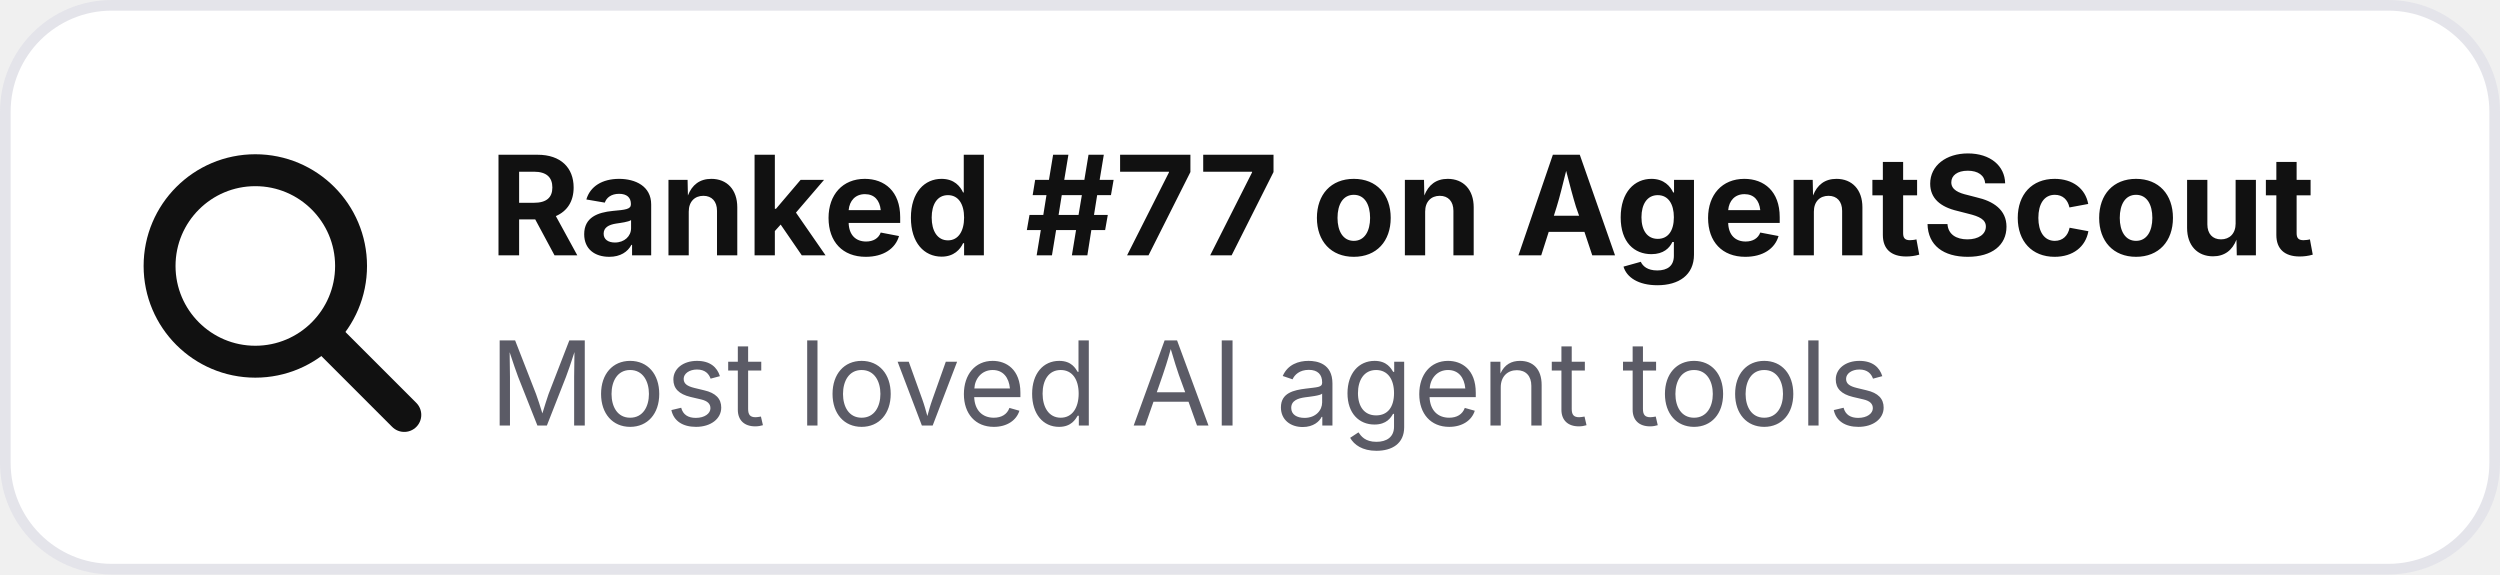
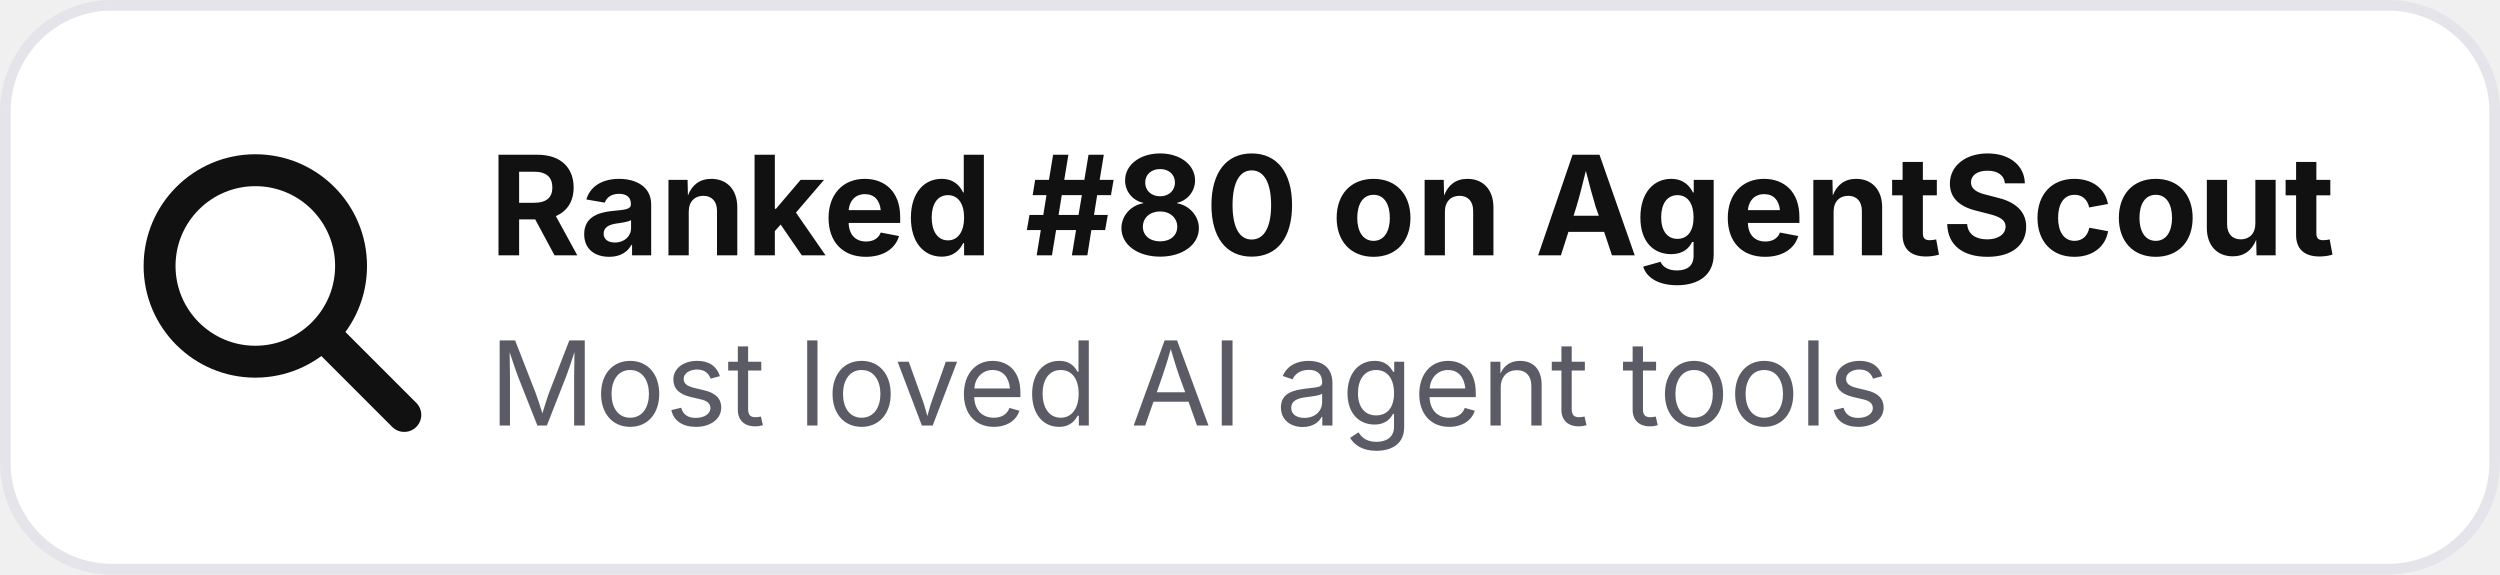
- <svg xmlns="http://www.w3.org/2000/svg" width="235" height="54" viewBox="0 0 235 54" role="img" aria-label="Ranked #77 on AgentScout">
+ <svg xmlns="http://www.w3.org/2000/svg" width="235" height="54" viewBox="0 0 235 54" role="img" aria-label="Ranked #80 on AgentScout">
  <rect x=".5" y=".5" width="234" height="53" rx="10" fill="#ffffff" stroke="#e4e4ea" />
  <circle cx="24" cy="25" r="9" fill="none" stroke="#111111" stroke-width="3" />
  <path d="M31 32l7 7" stroke="#111111" stroke-width="3.2" stroke-linecap="round" />
-   <text x="46" y="24" font-family="Inter,Segoe UI,Arial,sans-serif" font-size="13" font-weight="700" fill="#111111">Ranked #77 on AgentScout</text>
+   <text x="46" y="24" font-family="Inter,Segoe UI,Arial,sans-serif" font-size="13" font-weight="700" fill="#111111">Ranked #80 on AgentScout</text>
  <text x="46" y="40" font-family="Inter,Segoe UI,Arial,sans-serif" font-size="11" fill="#5b5b66">Most loved AI agent tools</text>
</svg>
